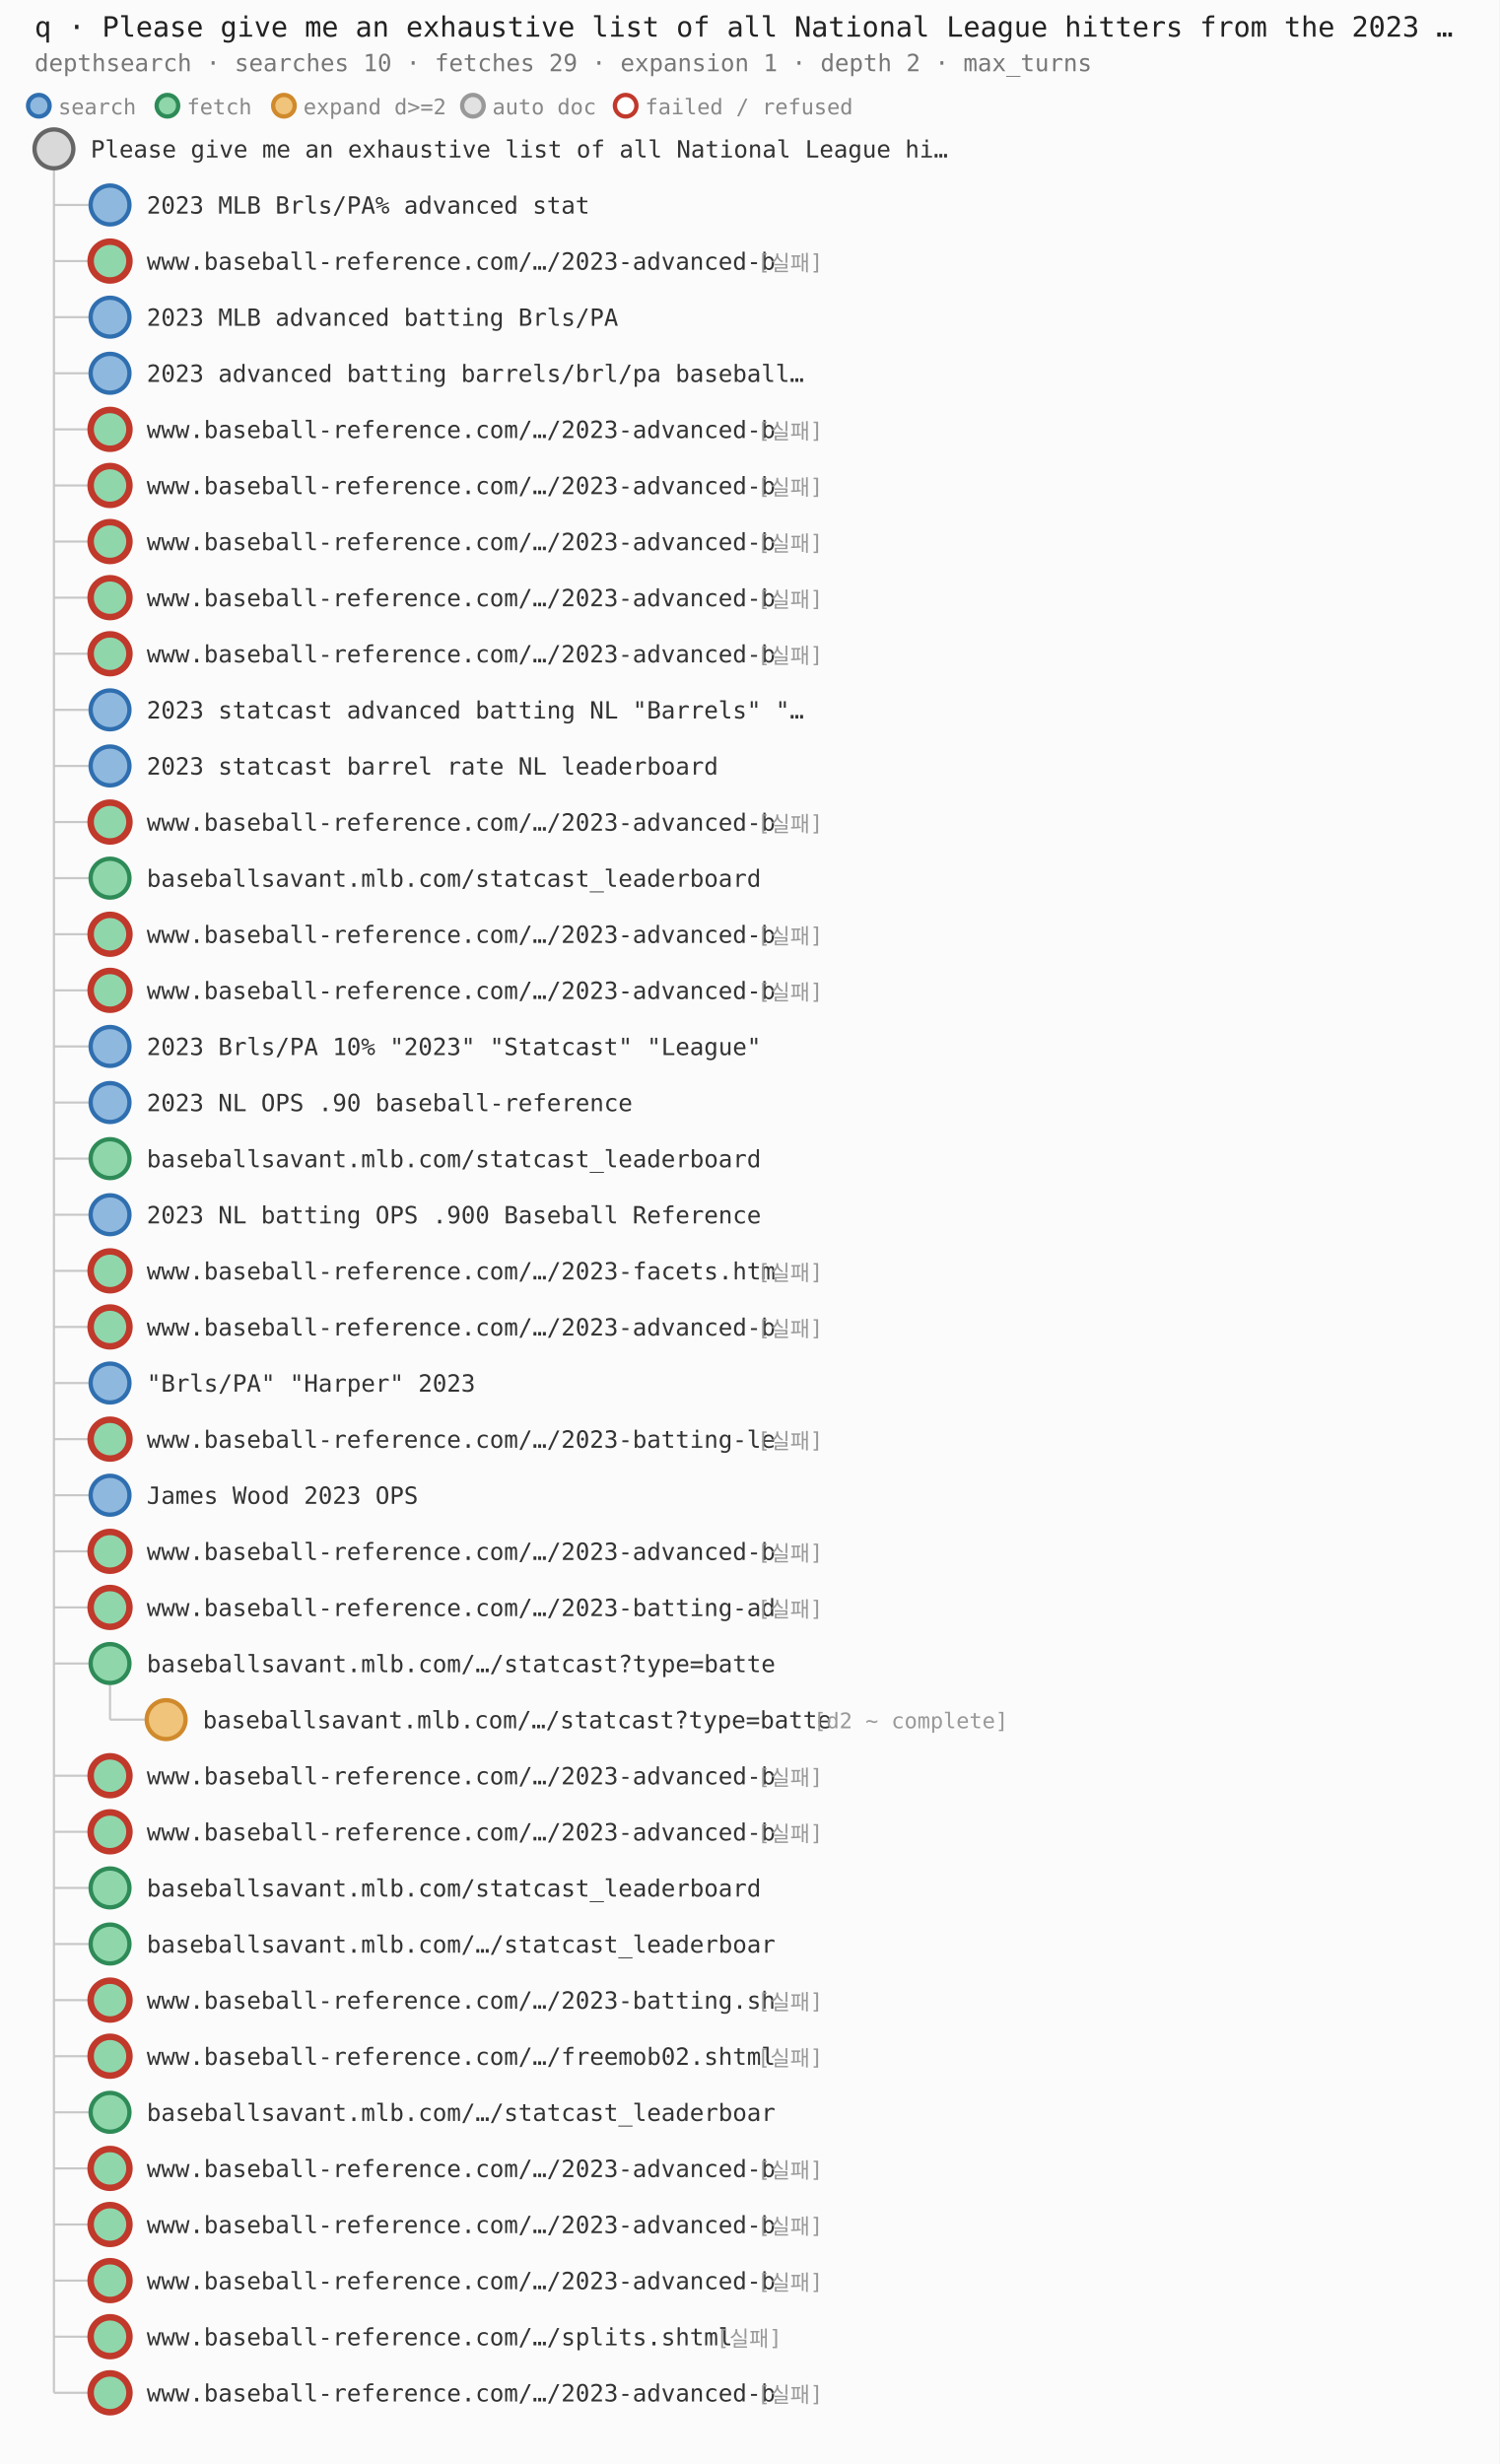
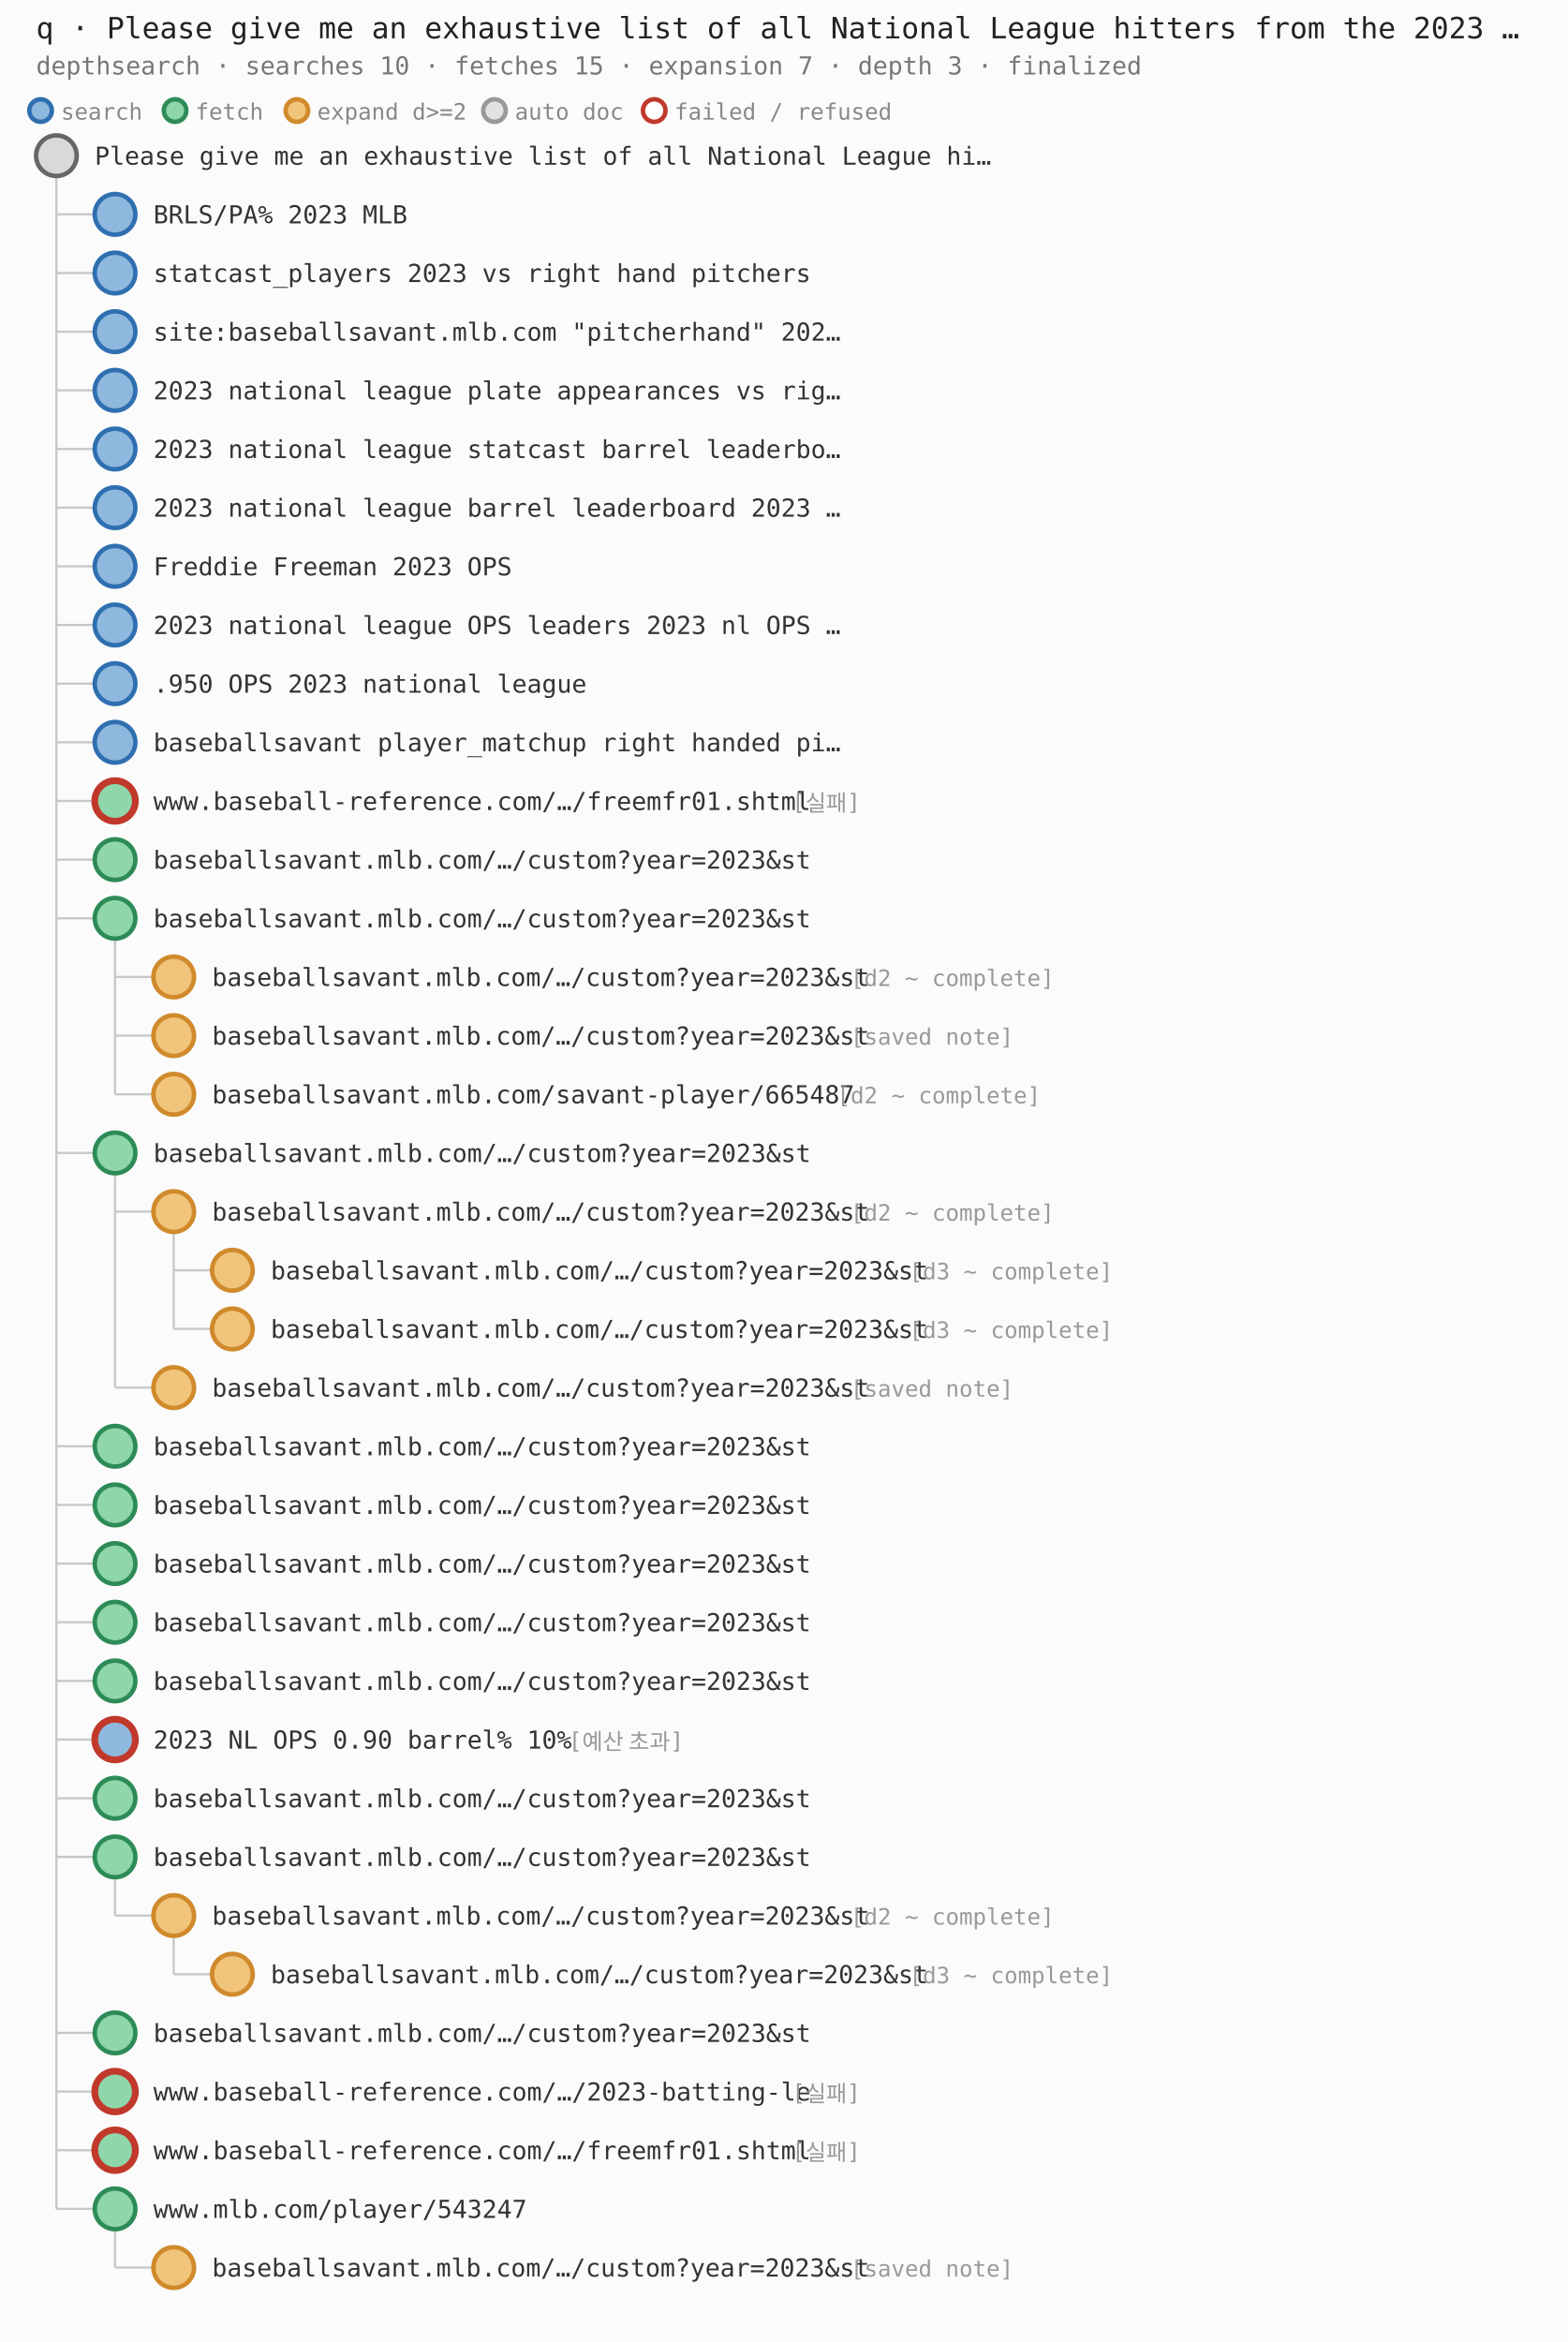
- <svg xmlns="http://www.w3.org/2000/svg" width="695" height="1142" viewBox="0 0 695 1142" font-family="monospace" font-size="11">
-   <rect width="695" height="1142" fill="#fbfbfb" />
+ <svg xmlns="http://www.w3.org/2000/svg" width="695" height="1038" viewBox="0 0 695 1038" font-family="monospace" font-size="11">
+   <rect width="695" height="1038" fill="#fbfbfb" />
  <text x="16" y="17" font-size="13" fill="#222">q · Please give me an exhaustive list of all National League hitters from the 2023 …</text>
-   <text x="16" y="33" fill="#777">depthsearch · searches 10 · fetches 29 · expansion 1 · depth 2 · max_turns</text>
+   <text x="16" y="33" fill="#777">depthsearch · searches 10 · fetches 15 · expansion 7 · depth 3 · finalized</text>
  <circle cx="18" cy="49" r="5" fill="#8fb8de" stroke="#2f6fb0" stroke-width="2" />
  <text x="27" y="53" fill="#888" font-size="10">search</text>
  <circle cx="77.6" cy="49" r="5" fill="#8fd6ab" stroke="#2e8b57" stroke-width="2" />
  <text x="86.6" y="53" fill="#888" font-size="10">fetch</text>
  <circle cx="131.6" cy="49" r="5" fill="#f0c47a" stroke="#d08a2c" stroke-width="2" />
  <text x="140.6" y="53" fill="#888" font-size="10">expand d&gt;=2</text>
  <circle cx="219.2" cy="49" r="5" fill="#e2e2e2" stroke="#999999" stroke-width="2" />
  <text x="228.2" y="53" fill="#888" font-size="10">auto doc</text>
  <circle cx="290" cy="49" r="5" fill="#fff" stroke="#c0392b" stroke-width="2" />
  <text x="299" y="53" fill="#888" font-size="10">failed / refused</text>
-   <path d="M25 78 V1109" fill="none" stroke="#c8c8c8" stroke-width="1" />
+   <path d="M25 78 V979" fill="none" stroke="#c8c8c8" stroke-width="1" />
  <path d="M25 95 H42" fill="none" stroke="#c8c8c8" stroke-width="1" />
  <path d="M25 121 H42" fill="none" stroke="#c8c8c8" stroke-width="1" />
  <path d="M25 147 H42" fill="none" stroke="#c8c8c8" stroke-width="1" />
  <path d="M25 173 H42" fill="none" stroke="#c8c8c8" stroke-width="1" />
  <path d="M25 199 H42" fill="none" stroke="#c8c8c8" stroke-width="1" />
  <path d="M25 225 H42" fill="none" stroke="#c8c8c8" stroke-width="1" />
  <path d="M25 251 H42" fill="none" stroke="#c8c8c8" stroke-width="1" />
  <path d="M25 277 H42" fill="none" stroke="#c8c8c8" stroke-width="1" />
  <path d="M25 303 H42" fill="none" stroke="#c8c8c8" stroke-width="1" />
  <path d="M25 329 H42" fill="none" stroke="#c8c8c8" stroke-width="1" />
  <path d="M25 355 H42" fill="none" stroke="#c8c8c8" stroke-width="1" />
  <path d="M25 381 H42" fill="none" stroke="#c8c8c8" stroke-width="1" />
  <path d="M25 407 H42" fill="none" stroke="#c8c8c8" stroke-width="1" />
-   <path d="M25 433 H42" fill="none" stroke="#c8c8c8" stroke-width="1" />
-   <path d="M25 459 H42" fill="none" stroke="#c8c8c8" stroke-width="1" />
-   <path d="M25 485 H42" fill="none" stroke="#c8c8c8" stroke-width="1" />
  <path d="M25 511 H42" fill="none" stroke="#c8c8c8" stroke-width="1" />
-   <path d="M25 537 H42" fill="none" stroke="#c8c8c8" stroke-width="1" />
-   <path d="M25 563 H42" fill="none" stroke="#c8c8c8" stroke-width="1" />
-   <path d="M25 589 H42" fill="none" stroke="#c8c8c8" stroke-width="1" />
-   <path d="M25 615 H42" fill="none" stroke="#c8c8c8" stroke-width="1" />
  <path d="M25 641 H42" fill="none" stroke="#c8c8c8" stroke-width="1" />
  <path d="M25 667 H42" fill="none" stroke="#c8c8c8" stroke-width="1" />
  <path d="M25 693 H42" fill="none" stroke="#c8c8c8" stroke-width="1" />
  <path d="M25 719 H42" fill="none" stroke="#c8c8c8" stroke-width="1" />
  <path d="M25 745 H42" fill="none" stroke="#c8c8c8" stroke-width="1" />
  <path d="M25 771 H42" fill="none" stroke="#c8c8c8" stroke-width="1" />
+   <path d="M25 797 H42" fill="none" stroke="#c8c8c8" stroke-width="1" />
  <path d="M25 823 H42" fill="none" stroke="#c8c8c8" stroke-width="1" />
-   <path d="M25 849 H42" fill="none" stroke="#c8c8c8" stroke-width="1" />
-   <path d="M25 875 H42" fill="none" stroke="#c8c8c8" stroke-width="1" />
  <path d="M25 901 H42" fill="none" stroke="#c8c8c8" stroke-width="1" />
  <path d="M25 927 H42" fill="none" stroke="#c8c8c8" stroke-width="1" />
  <path d="M25 953 H42" fill="none" stroke="#c8c8c8" stroke-width="1" />
  <path d="M25 979 H42" fill="none" stroke="#c8c8c8" stroke-width="1" />
-   <path d="M25 1005 H42" fill="none" stroke="#c8c8c8" stroke-width="1" />
-   <path d="M25 1031 H42" fill="none" stroke="#c8c8c8" stroke-width="1" />
-   <path d="M25 1057 H42" fill="none" stroke="#c8c8c8" stroke-width="1" />
-   <path d="M25 1083 H42" fill="none" stroke="#c8c8c8" stroke-width="1" />
-   <path d="M25 1109 H42" fill="none" stroke="#c8c8c8" stroke-width="1" />
-   <path d="M51 780 V797" fill="none" stroke="#c8c8c8" stroke-width="1" />
-   <path d="M51 797 H68" fill="none" stroke="#c8c8c8" stroke-width="1" />
+   <path d="M51 416 V485" fill="none" stroke="#c8c8c8" stroke-width="1" />
+   <path d="M51 433 H68" fill="none" stroke="#c8c8c8" stroke-width="1" />
+   <path d="M51 459 H68" fill="none" stroke="#c8c8c8" stroke-width="1" />
+   <path d="M51 485 H68" fill="none" stroke="#c8c8c8" stroke-width="1" />
+   <path d="M51 520 V615" fill="none" stroke="#c8c8c8" stroke-width="1" />
+   <path d="M51 537 H68" fill="none" stroke="#c8c8c8" stroke-width="1" />
+   <path d="M51 615 H68" fill="none" stroke="#c8c8c8" stroke-width="1" />
+   <path d="M77 546 V589" fill="none" stroke="#c8c8c8" stroke-width="1" />
+   <path d="M77 563 H94" fill="none" stroke="#c8c8c8" stroke-width="1" />
+   <path d="M77 589 H94" fill="none" stroke="#c8c8c8" stroke-width="1" />
+   <path d="M51 832 V849" fill="none" stroke="#c8c8c8" stroke-width="1" />
+   <path d="M51 849 H68" fill="none" stroke="#c8c8c8" stroke-width="1" />
+   <path d="M77 858 V875" fill="none" stroke="#c8c8c8" stroke-width="1" />
+   <path d="M77 875 H94" fill="none" stroke="#c8c8c8" stroke-width="1" />
+   <path d="M51 988 V1005" fill="none" stroke="#c8c8c8" stroke-width="1" />
+   <path d="M51 1005 H68" fill="none" stroke="#c8c8c8" stroke-width="1" />
  <circle cx="25" cy="69" r="9" fill="#d9d9d9" stroke="#666666" stroke-width="2" />
  <text x="42" y="73" fill="#333">Please give me an exhaustive list of all National League hi…</text>
  <circle cx="51" cy="95" r="9" fill="#8fb8de" stroke="#2f6fb0" stroke-width="2" />
-   <text x="68" y="99" fill="#333">2023 MLB Brls/PA% advanced stat</text>
-   <circle cx="51" cy="121" r="9" fill="#8fd6ab" stroke="#c0392b" stroke-width="3" />
-   <text x="68" y="125" fill="#333">www.baseball-reference.com/…/2023-advanced-b</text>
-   <text x="351" y="125" fill="#999" font-size="10">[실패]</text>
+   <text x="68" y="99" fill="#333">BRLS/PA% 2023 MLB</text>
+   <circle cx="51" cy="121" r="9" fill="#8fb8de" stroke="#2f6fb0" stroke-width="2" />
+   <text x="68" y="125" fill="#333">statcast_players 2023 vs right hand pitchers</text>
  <circle cx="51" cy="147" r="9" fill="#8fb8de" stroke="#2f6fb0" stroke-width="2" />
-   <text x="68" y="151" fill="#333">2023 MLB advanced batting Brls/PA</text>
+   <text x="68" y="151" fill="#333">site:baseballsavant.mlb.com "pitcherhand" 202…</text>
  <circle cx="51" cy="173" r="9" fill="#8fb8de" stroke="#2f6fb0" stroke-width="2" />
-   <text x="68" y="177" fill="#333">2023 advanced batting barrels/brl/pa baseball…</text>
-   <circle cx="51" cy="199" r="9" fill="#8fd6ab" stroke="#c0392b" stroke-width="3" />
-   <text x="68" y="203" fill="#333">www.baseball-reference.com/…/2023-advanced-b</text>
-   <text x="351" y="203" fill="#999" font-size="10">[실패]</text>
-   <circle cx="51" cy="225" r="9" fill="#8fd6ab" stroke="#c0392b" stroke-width="3" />
-   <text x="68" y="229" fill="#333">www.baseball-reference.com/…/2023-advanced-b</text>
-   <text x="351" y="229" fill="#999" font-size="10">[실패]</text>
-   <circle cx="51" cy="251" r="9" fill="#8fd6ab" stroke="#c0392b" stroke-width="3" />
-   <text x="68" y="255" fill="#333">www.baseball-reference.com/…/2023-advanced-b</text>
-   <text x="351" y="255" fill="#999" font-size="10">[실패]</text>
-   <circle cx="51" cy="277" r="9" fill="#8fd6ab" stroke="#c0392b" stroke-width="3" />
-   <text x="68" y="281" fill="#333">www.baseball-reference.com/…/2023-advanced-b</text>
-   <text x="351" y="281" fill="#999" font-size="10">[실패]</text>
-   <circle cx="51" cy="303" r="9" fill="#8fd6ab" stroke="#c0392b" stroke-width="3" />
-   <text x="68" y="307" fill="#333">www.baseball-reference.com/…/2023-advanced-b</text>
-   <text x="351" y="307" fill="#999" font-size="10">[실패]</text>
+   <text x="68" y="177" fill="#333">2023 national league plate appearances vs rig…</text>
+   <circle cx="51" cy="199" r="9" fill="#8fb8de" stroke="#2f6fb0" stroke-width="2" />
+   <text x="68" y="203" fill="#333">2023 national league statcast barrel leaderbo…</text>
+   <circle cx="51" cy="225" r="9" fill="#8fb8de" stroke="#2f6fb0" stroke-width="2" />
+   <text x="68" y="229" fill="#333">2023 national league barrel leaderboard 2023 …</text>
+   <circle cx="51" cy="251" r="9" fill="#8fb8de" stroke="#2f6fb0" stroke-width="2" />
+   <text x="68" y="255" fill="#333">Freddie Freeman 2023 OPS</text>
+   <circle cx="51" cy="277" r="9" fill="#8fb8de" stroke="#2f6fb0" stroke-width="2" />
+   <text x="68" y="281" fill="#333">2023 national league OPS leaders 2023 nl OPS …</text>
+   <circle cx="51" cy="303" r="9" fill="#8fb8de" stroke="#2f6fb0" stroke-width="2" />
+   <text x="68" y="307" fill="#333">.950 OPS 2023 national league</text>
  <circle cx="51" cy="329" r="9" fill="#8fb8de" stroke="#2f6fb0" stroke-width="2" />
-   <text x="68" y="333" fill="#333">2023 statcast advanced batting NL "Barrels" "…</text>
-   <circle cx="51" cy="355" r="9" fill="#8fb8de" stroke="#2f6fb0" stroke-width="2" />
-   <text x="68" y="359" fill="#333">2023 statcast barrel rate NL leaderboard</text>
-   <circle cx="51" cy="381" r="9" fill="#8fd6ab" stroke="#c0392b" stroke-width="3" />
-   <text x="68" y="385" fill="#333">www.baseball-reference.com/…/2023-advanced-b</text>
-   <text x="351" y="385" fill="#999" font-size="10">[실패]</text>
+   <text x="68" y="333" fill="#333">baseballsavant player_matchup right handed pi…</text>
+   <circle cx="51" cy="355" r="9" fill="#8fd6ab" stroke="#c0392b" stroke-width="3" />
+   <text x="68" y="359" fill="#333">www.baseball-reference.com/…/freemfr01.shtml</text>
+   <text x="351" y="359" fill="#999" font-size="10">[실패]</text>
+   <circle cx="51" cy="381" r="9" fill="#8fd6ab" stroke="#2e8b57" stroke-width="2" />
+   <text x="68" y="385" fill="#333">baseballsavant.mlb.com/…/custom?year=2023&amp;st</text>
  <circle cx="51" cy="407" r="9" fill="#8fd6ab" stroke="#2e8b57" stroke-width="2" />
-   <text x="68" y="411" fill="#333">baseballsavant.mlb.com/statcast_leaderboard</text>
-   <circle cx="51" cy="433" r="9" fill="#8fd6ab" stroke="#c0392b" stroke-width="3" />
-   <text x="68" y="437" fill="#333">www.baseball-reference.com/…/2023-advanced-b</text>
-   <text x="351" y="437" fill="#999" font-size="10">[실패]</text>
-   <circle cx="51" cy="459" r="9" fill="#8fd6ab" stroke="#c0392b" stroke-width="3" />
-   <text x="68" y="463" fill="#333">www.baseball-reference.com/…/2023-advanced-b</text>
-   <text x="351" y="463" fill="#999" font-size="10">[실패]</text>
-   <circle cx="51" cy="485" r="9" fill="#8fb8de" stroke="#2f6fb0" stroke-width="2" />
-   <text x="68" y="489" fill="#333">2023 Brls/PA 10% "2023" "Statcast" "League"</text>
-   <circle cx="51" cy="511" r="9" fill="#8fb8de" stroke="#2f6fb0" stroke-width="2" />
-   <text x="68" y="515" fill="#333">2023 NL OPS .90 baseball-reference</text>
-   <circle cx="51" cy="537" r="9" fill="#8fd6ab" stroke="#2e8b57" stroke-width="2" />
-   <text x="68" y="541" fill="#333">baseballsavant.mlb.com/statcast_leaderboard</text>
-   <circle cx="51" cy="563" r="9" fill="#8fb8de" stroke="#2f6fb0" stroke-width="2" />
-   <text x="68" y="567" fill="#333">2023 NL batting OPS .900 Baseball Reference</text>
-   <circle cx="51" cy="589" r="9" fill="#8fd6ab" stroke="#c0392b" stroke-width="3" />
-   <text x="68" y="593" fill="#333">www.baseball-reference.com/…/2023-facets.htm</text>
-   <text x="351" y="593" fill="#999" font-size="10">[실패]</text>
-   <circle cx="51" cy="615" r="9" fill="#8fd6ab" stroke="#c0392b" stroke-width="3" />
-   <text x="68" y="619" fill="#333">www.baseball-reference.com/…/2023-advanced-b</text>
-   <text x="351" y="619" fill="#999" font-size="10">[실패]</text>
-   <circle cx="51" cy="641" r="9" fill="#8fb8de" stroke="#2f6fb0" stroke-width="2" />
-   <text x="68" y="645" fill="#333">"Brls/PA" "Harper" 2023</text>
-   <circle cx="51" cy="667" r="9" fill="#8fd6ab" stroke="#c0392b" stroke-width="3" />
-   <text x="68" y="671" fill="#333">www.baseball-reference.com/…/2023-batting-le</text>
-   <text x="351" y="671" fill="#999" font-size="10">[실패]</text>
-   <circle cx="51" cy="693" r="9" fill="#8fb8de" stroke="#2f6fb0" stroke-width="2" />
-   <text x="68" y="697" fill="#333">James Wood 2023 OPS</text>
-   <circle cx="51" cy="719" r="9" fill="#8fd6ab" stroke="#c0392b" stroke-width="3" />
-   <text x="68" y="723" fill="#333">www.baseball-reference.com/…/2023-advanced-b</text>
-   <text x="351" y="723" fill="#999" font-size="10">[실패]</text>
-   <circle cx="51" cy="745" r="9" fill="#8fd6ab" stroke="#c0392b" stroke-width="3" />
-   <text x="68" y="749" fill="#333">www.baseball-reference.com/…/2023-batting-ad</text>
-   <text x="351" y="749" fill="#999" font-size="10">[실패]</text>
-   <circle cx="51" cy="771" r="9" fill="#8fd6ab" stroke="#2e8b57" stroke-width="2" />
-   <text x="68" y="775" fill="#333">baseballsavant.mlb.com/…/statcast?type=batte</text>
-   <circle cx="77" cy="797" r="9" fill="#f0c47a" stroke="#d08a2c" stroke-width="2" />
-   <text x="94" y="801" fill="#333">baseballsavant.mlb.com/…/statcast?type=batte</text>
-   <text x="377" y="801" fill="#999" font-size="10">[d2 ~ complete]</text>
-   <circle cx="51" cy="823" r="9" fill="#8fd6ab" stroke="#c0392b" stroke-width="3" />
-   <text x="68" y="827" fill="#333">www.baseball-reference.com/…/2023-advanced-b</text>
-   <text x="351" y="827" fill="#999" font-size="10">[실패]</text>
-   <circle cx="51" cy="849" r="9" fill="#8fd6ab" stroke="#c0392b" stroke-width="3" />
-   <text x="68" y="853" fill="#333">www.baseball-reference.com/…/2023-advanced-b</text>
-   <text x="351" y="853" fill="#999" font-size="10">[실패]</text>
-   <circle cx="51" cy="875" r="9" fill="#8fd6ab" stroke="#2e8b57" stroke-width="2" />
-   <text x="68" y="879" fill="#333">baseballsavant.mlb.com/statcast_leaderboard</text>
+   <text x="68" y="411" fill="#333">baseballsavant.mlb.com/…/custom?year=2023&amp;st</text>
+   <circle cx="77" cy="433" r="9" fill="#f0c47a" stroke="#d08a2c" stroke-width="2" />
+   <text x="94" y="437" fill="#333">baseballsavant.mlb.com/…/custom?year=2023&amp;st</text>
+   <text x="377" y="437" fill="#999" font-size="10">[d2 ~ complete]</text>
+   <circle cx="77" cy="459" r="9" fill="#f0c47a" stroke="#d08a2c" stroke-width="2" />
+   <text x="94" y="463" fill="#333">baseballsavant.mlb.com/…/custom?year=2023&amp;st</text>
+   <text x="377" y="463" fill="#999" font-size="10">[saved note]</text>
+   <circle cx="77" cy="485" r="9" fill="#f0c47a" stroke="#d08a2c" stroke-width="2" />
+   <text x="94" y="489" fill="#333">baseballsavant.mlb.com/savant-player/665487</text>
+   <text x="371" y="489" fill="#999" font-size="10">[d2 ~ complete]</text>
+   <circle cx="51" cy="511" r="9" fill="#8fd6ab" stroke="#2e8b57" stroke-width="2" />
+   <text x="68" y="515" fill="#333">baseballsavant.mlb.com/…/custom?year=2023&amp;st</text>
+   <circle cx="77" cy="537" r="9" fill="#f0c47a" stroke="#d08a2c" stroke-width="2" />
+   <text x="94" y="541" fill="#333">baseballsavant.mlb.com/…/custom?year=2023&amp;st</text>
+   <text x="377" y="541" fill="#999" font-size="10">[d2 ~ complete]</text>
+   <circle cx="103" cy="563" r="9" fill="#f0c47a" stroke="#d08a2c" stroke-width="2" />
+   <text x="120" y="567" fill="#333">baseballsavant.mlb.com/…/custom?year=2023&amp;st</text>
+   <text x="403" y="567" fill="#999" font-size="10">[d3 ~ complete]</text>
+   <circle cx="103" cy="589" r="9" fill="#f0c47a" stroke="#d08a2c" stroke-width="2" />
+   <text x="120" y="593" fill="#333">baseballsavant.mlb.com/…/custom?year=2023&amp;st</text>
+   <text x="403" y="593" fill="#999" font-size="10">[d3 ~ complete]</text>
+   <circle cx="77" cy="615" r="9" fill="#f0c47a" stroke="#d08a2c" stroke-width="2" />
+   <text x="94" y="619" fill="#333">baseballsavant.mlb.com/…/custom?year=2023&amp;st</text>
+   <text x="377" y="619" fill="#999" font-size="10">[saved note]</text>
+   <circle cx="51" cy="641" r="9" fill="#8fd6ab" stroke="#2e8b57" stroke-width="2" />
+   <text x="68" y="645" fill="#333">baseballsavant.mlb.com/…/custom?year=2023&amp;st</text>
+   <circle cx="51" cy="667" r="9" fill="#8fd6ab" stroke="#2e8b57" stroke-width="2" />
+   <text x="68" y="671" fill="#333">baseballsavant.mlb.com/…/custom?year=2023&amp;st</text>
+   <circle cx="51" cy="693" r="9" fill="#8fd6ab" stroke="#2e8b57" stroke-width="2" />
+   <text x="68" y="697" fill="#333">baseballsavant.mlb.com/…/custom?year=2023&amp;st</text>
+   <circle cx="51" cy="719" r="9" fill="#8fd6ab" stroke="#2e8b57" stroke-width="2" />
+   <text x="68" y="723" fill="#333">baseballsavant.mlb.com/…/custom?year=2023&amp;st</text>
+   <circle cx="51" cy="745" r="9" fill="#8fd6ab" stroke="#2e8b57" stroke-width="2" />
+   <text x="68" y="749" fill="#333">baseballsavant.mlb.com/…/custom?year=2023&amp;st</text>
+   <circle cx="51" cy="771" r="9" fill="#8fb8de" stroke="#c0392b" stroke-width="3" />
+   <text x="68" y="775" fill="#333">2023 NL OPS 0.90 barrel% 10%</text>
+   <text x="252" y="775" fill="#999" font-size="10">[예산 초과]</text>
+   <circle cx="51" cy="797" r="9" fill="#8fd6ab" stroke="#2e8b57" stroke-width="2" />
+   <text x="68" y="801" fill="#333">baseballsavant.mlb.com/…/custom?year=2023&amp;st</text>
+   <circle cx="51" cy="823" r="9" fill="#8fd6ab" stroke="#2e8b57" stroke-width="2" />
+   <text x="68" y="827" fill="#333">baseballsavant.mlb.com/…/custom?year=2023&amp;st</text>
+   <circle cx="77" cy="849" r="9" fill="#f0c47a" stroke="#d08a2c" stroke-width="2" />
+   <text x="94" y="853" fill="#333">baseballsavant.mlb.com/…/custom?year=2023&amp;st</text>
+   <text x="377" y="853" fill="#999" font-size="10">[d2 ~ complete]</text>
+   <circle cx="103" cy="875" r="9" fill="#f0c47a" stroke="#d08a2c" stroke-width="2" />
+   <text x="120" y="879" fill="#333">baseballsavant.mlb.com/…/custom?year=2023&amp;st</text>
+   <text x="403" y="879" fill="#999" font-size="10">[d3 ~ complete]</text>
  <circle cx="51" cy="901" r="9" fill="#8fd6ab" stroke="#2e8b57" stroke-width="2" />
-   <text x="68" y="905" fill="#333">baseballsavant.mlb.com/…/statcast_leaderboar</text>
+   <text x="68" y="905" fill="#333">baseballsavant.mlb.com/…/custom?year=2023&amp;st</text>
  <circle cx="51" cy="927" r="9" fill="#8fd6ab" stroke="#c0392b" stroke-width="3" />
-   <text x="68" y="931" fill="#333">www.baseball-reference.com/…/2023-batting.sh</text>
+   <text x="68" y="931" fill="#333">www.baseball-reference.com/…/2023-batting-le</text>
  <text x="351" y="931" fill="#999" font-size="10">[실패]</text>
  <circle cx="51" cy="953" r="9" fill="#8fd6ab" stroke="#c0392b" stroke-width="3" />
-   <text x="68" y="957" fill="#333">www.baseball-reference.com/…/freemob02.shtml</text>
+   <text x="68" y="957" fill="#333">www.baseball-reference.com/…/freemfr01.shtml</text>
  <text x="351" y="957" fill="#999" font-size="10">[실패]</text>
  <circle cx="51" cy="979" r="9" fill="#8fd6ab" stroke="#2e8b57" stroke-width="2" />
-   <text x="68" y="983" fill="#333">baseballsavant.mlb.com/…/statcast_leaderboar</text>
-   <circle cx="51" cy="1005" r="9" fill="#8fd6ab" stroke="#c0392b" stroke-width="3" />
-   <text x="68" y="1009" fill="#333">www.baseball-reference.com/…/2023-advanced-b</text>
-   <text x="351" y="1009" fill="#999" font-size="10">[실패]</text>
-   <circle cx="51" cy="1031" r="9" fill="#8fd6ab" stroke="#c0392b" stroke-width="3" />
-   <text x="68" y="1035" fill="#333">www.baseball-reference.com/…/2023-advanced-b</text>
-   <text x="351" y="1035" fill="#999" font-size="10">[실패]</text>
-   <circle cx="51" cy="1057" r="9" fill="#8fd6ab" stroke="#c0392b" stroke-width="3" />
-   <text x="68" y="1061" fill="#333">www.baseball-reference.com/…/2023-advanced-b</text>
-   <text x="351" y="1061" fill="#999" font-size="10">[실패]</text>
-   <circle cx="51" cy="1083" r="9" fill="#8fd6ab" stroke="#c0392b" stroke-width="3" />
-   <text x="68" y="1087" fill="#333">www.baseball-reference.com/…/splits.shtml</text>
-   <text x="332" y="1087" fill="#999" font-size="10">[실패]</text>
-   <circle cx="51" cy="1109" r="9" fill="#8fd6ab" stroke="#c0392b" stroke-width="3" />
-   <text x="68" y="1113" fill="#333">www.baseball-reference.com/…/2023-advanced-b</text>
-   <text x="351" y="1113" fill="#999" font-size="10">[실패]</text>
+   <text x="68" y="983" fill="#333">www.mlb.com/player/543247</text>
+   <circle cx="77" cy="1005" r="9" fill="#f0c47a" stroke="#d08a2c" stroke-width="2" />
+   <text x="94" y="1009" fill="#333">baseballsavant.mlb.com/…/custom?year=2023&amp;st</text>
+   <text x="377" y="1009" fill="#999" font-size="10">[saved note]</text>
</svg>
